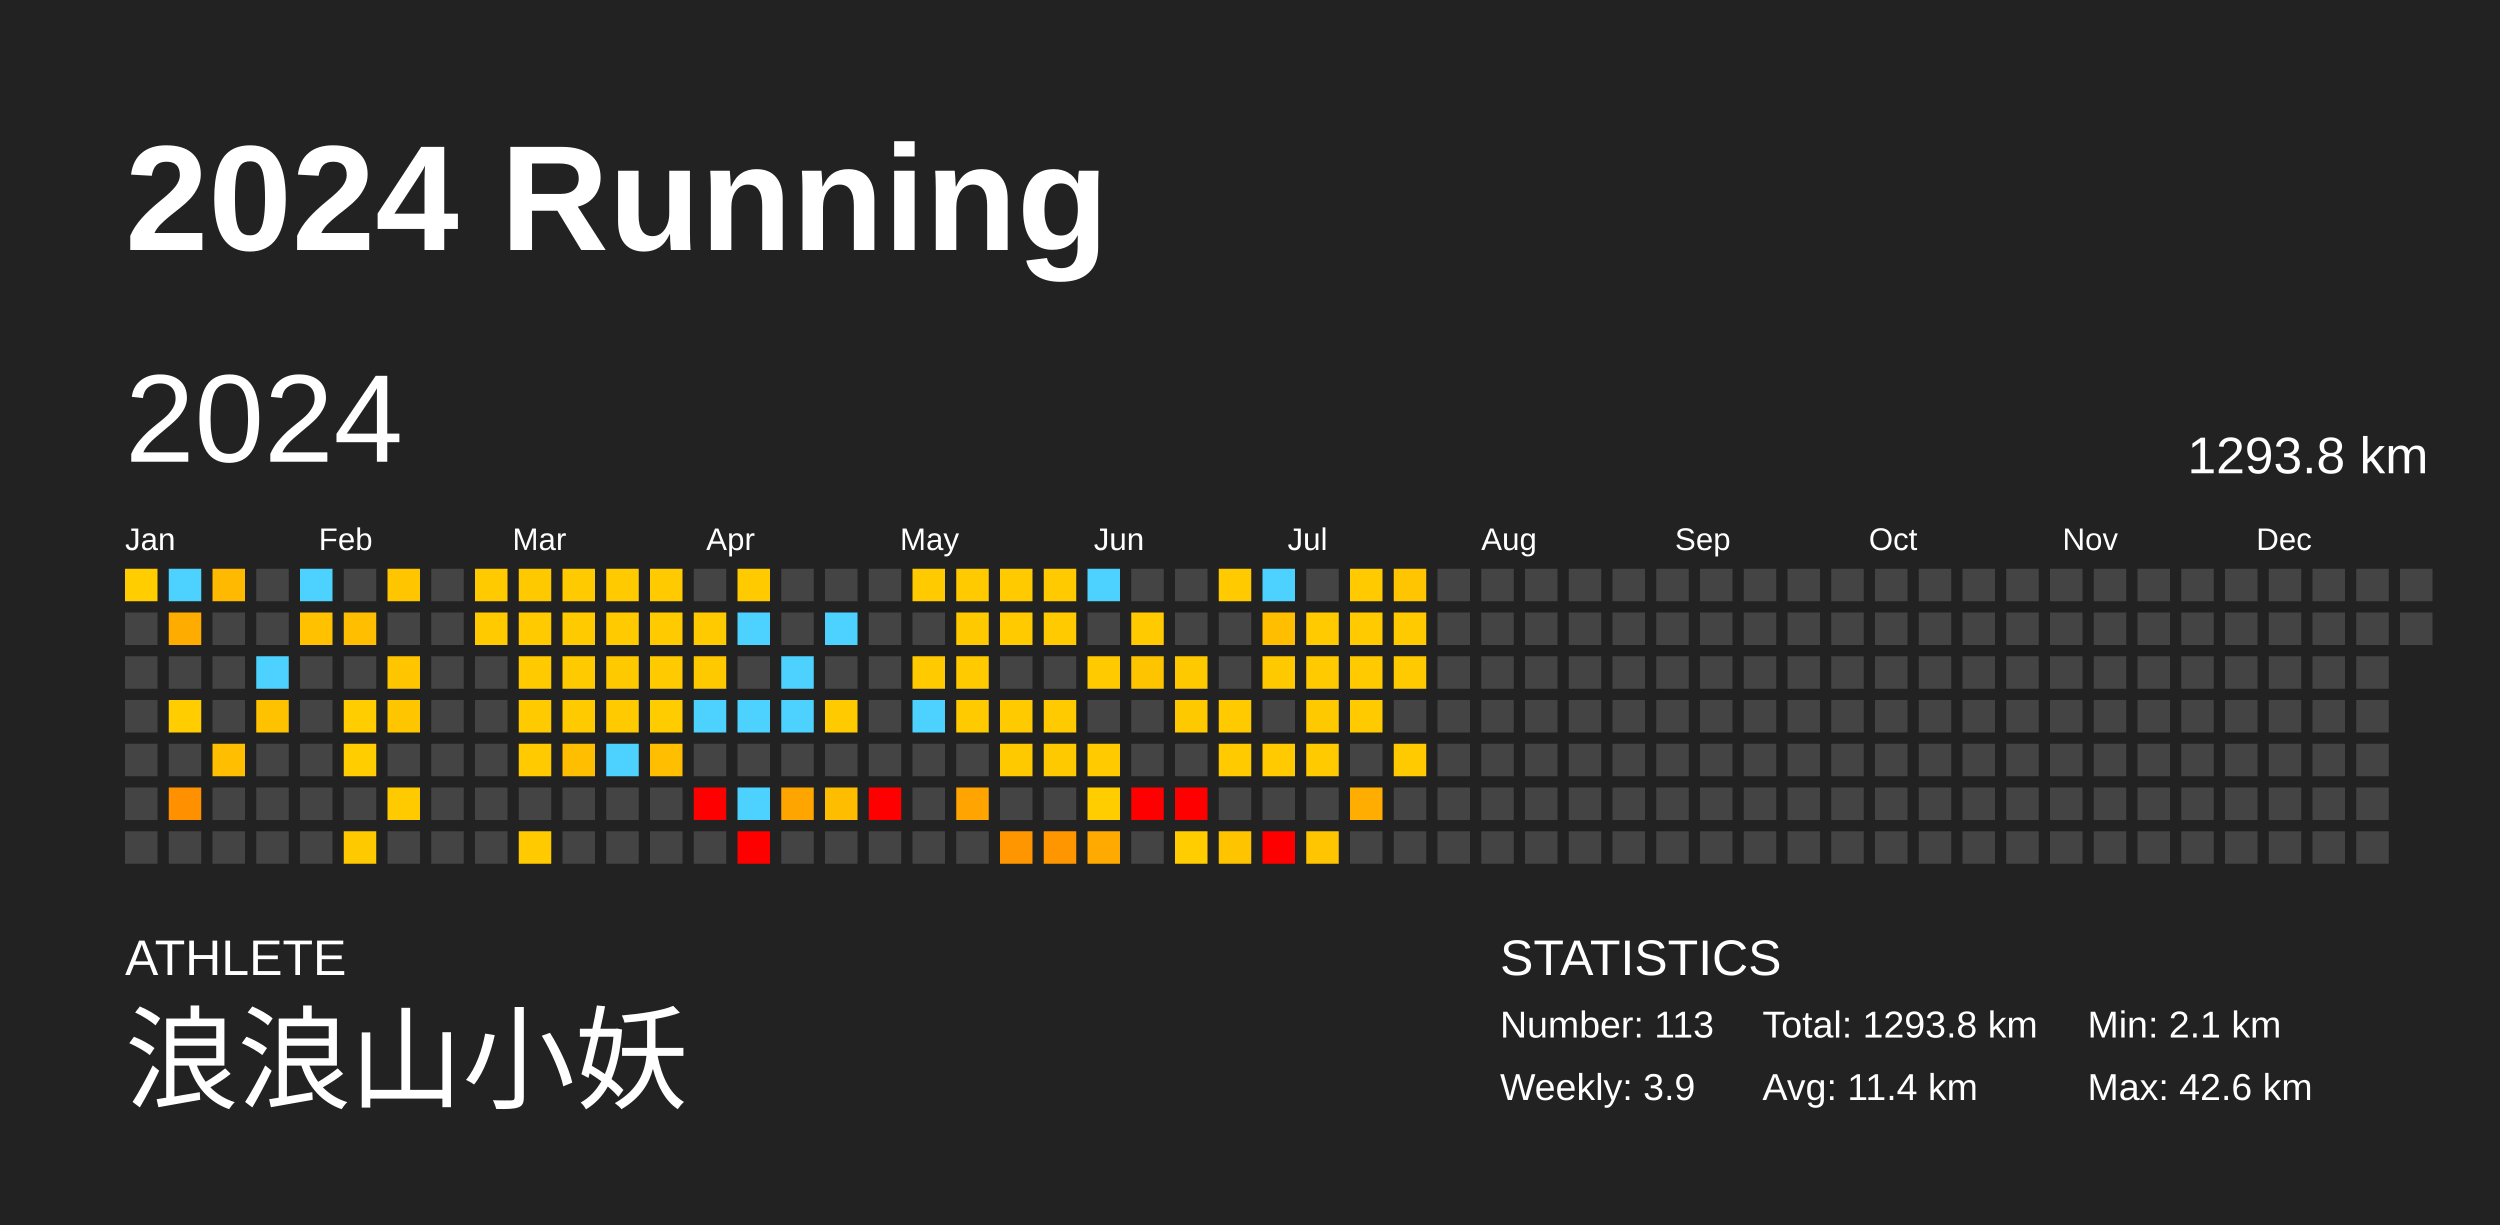
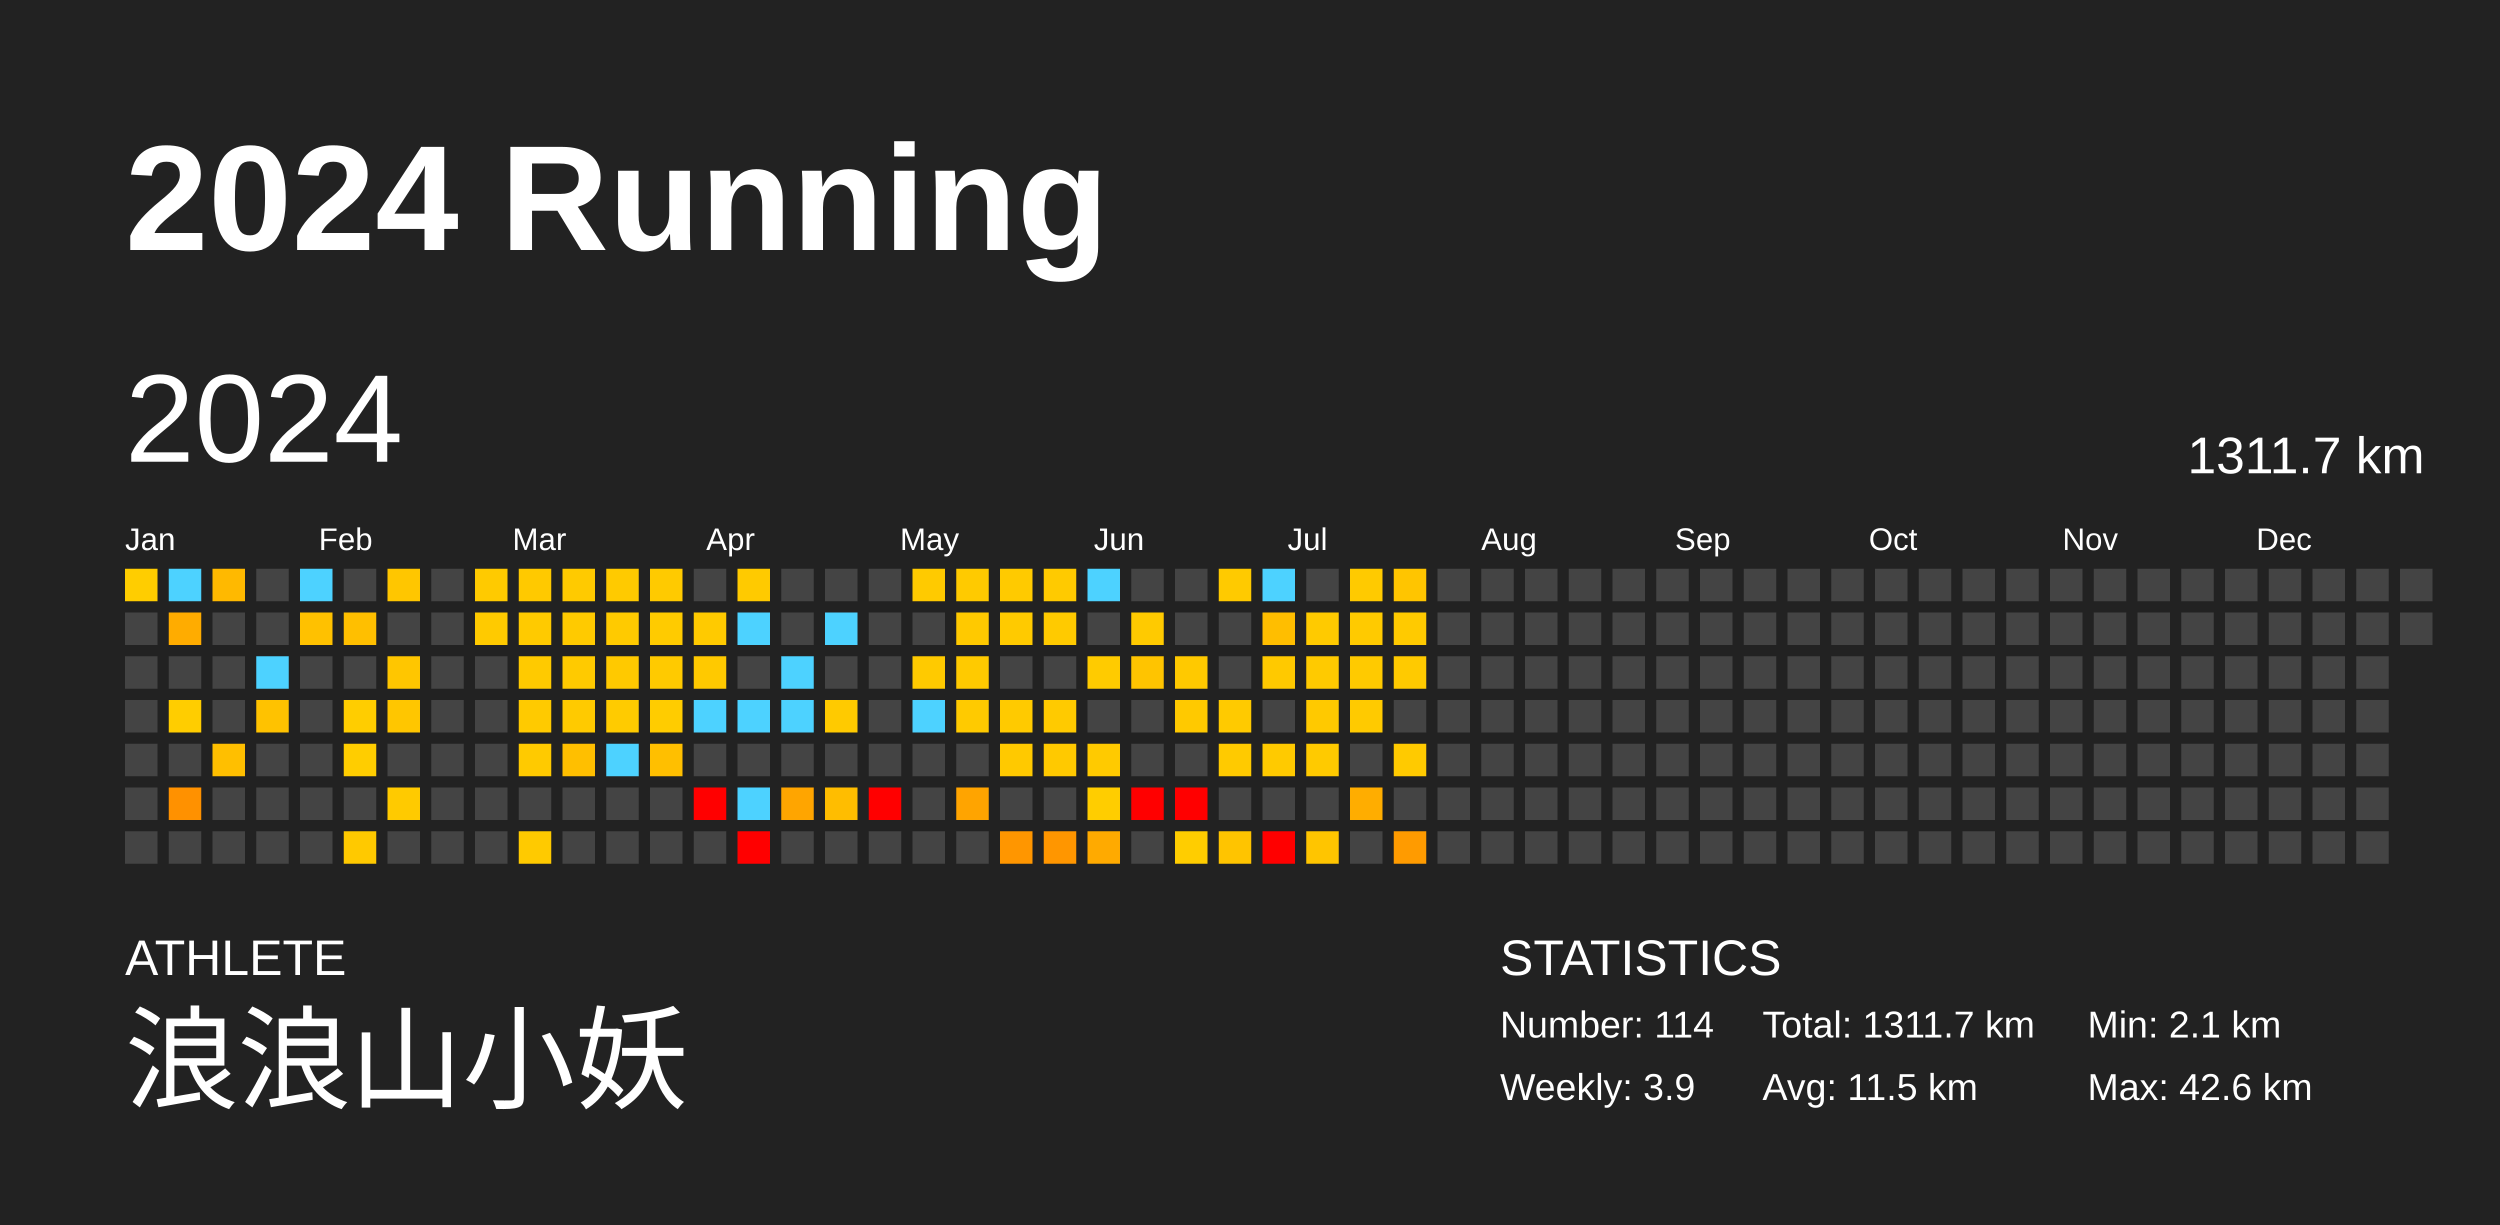
<svg xmlns="http://www.w3.org/2000/svg" baseProfile="full" height="98mm" version="1.1" viewBox="0,0,200,98" width="200mm">
  <defs />
  <rect fill="#222222" height="98" width="200" x="0" y="0" />
  <text fill="#FFFFFF" style="font-size:12px; font-family:Arial; font-weight:bold;" x="10" y="20">2024 Running</text>
  <text fill="#FFFFFF" style="font-size:4px; font-family:Arial" x="10" y="78">ATHLETE</text>
  <text fill="#FFFFFF" style="font-size:9px; font-family:Arial" x="10" y="88">浪浪山小妖</text>
  <text fill="#FFFFFF" style="font-size:4px; font-family:Arial" x="120" y="78">STATISTICS</text>
-   <text fill="#FFFFFF" style="font-size:3px; font-family:Arial" x="120" y="83">Number: 113</text>
+   <text fill="#FFFFFF" style="font-size:3px; font-family:Arial" x="120" y="83">Number: 114</text>
  <text fill="#FFFFFF" style="font-size:3px; font-family:Arial" x="120" y="88">Weekly: 3.9</text>
-   <text fill="#FFFFFF" style="font-size:3px; font-family:Arial" x="141" y="83">Total: 1293.8 km</text>
-   <text fill="#FFFFFF" style="font-size:3px; font-family:Arial" x="141" y="88">Avg: 11.4 km</text>
+   <text fill="#FFFFFF" style="font-size:3px; font-family:Arial" x="141" y="83">Total: 1311.7 km</text>
+   <text fill="#FFFFFF" style="font-size:3px; font-family:Arial" x="141" y="88">Avg: 11.5 km</text>
  <text fill="#FFFFFF" style="font-size:3px; font-family:Arial" x="167" y="83">Min: 2.1 km</text>
  <text fill="#FFFFFF" style="font-size:3px; font-family:Arial" x="167" y="88">Max: 42.6 km</text>
  <text dominant-baseline="hanging" fill="#FFFFFF" style="font-size:10.0px; font-family:Arial;" x="10" y="30">2024</text>
-   <text dominant-baseline="hanging" fill="#FFFFFF" style="font-size:4.125px; font-family:Arial;" x="175" y="35">1293.8 km</text>
+   <text dominant-baseline="hanging" fill="#FFFFFF" style="font-size:4.125px; font-family:Arial;" x="175" y="35">1311.7 km</text>
  <text fill="#FFFFFF" style="font-size:2.5px; font-family:Arial" x="10.0" y="44">Jan</text>
  <text fill="#FFFFFF" style="font-size:2.5px; font-family:Arial" x="25.5" y="44">Feb</text>
  <text fill="#FFFFFF" style="font-size:2.5px; font-family:Arial" x="41.0" y="44">Mar</text>
  <text fill="#FFFFFF" style="font-size:2.5px; font-family:Arial" x="56.5" y="44">Apr</text>
  <text fill="#FFFFFF" style="font-size:2.5px; font-family:Arial" x="72.0" y="44">May</text>
  <text fill="#FFFFFF" style="font-size:2.5px; font-family:Arial" x="87.5" y="44">Jun</text>
  <text fill="#FFFFFF" style="font-size:2.5px; font-family:Arial" x="103.0" y="44">Jul</text>
  <text fill="#FFFFFF" style="font-size:2.5px; font-family:Arial" x="118.5" y="44">Aug</text>
  <text fill="#FFFFFF" style="font-size:2.5px; font-family:Arial" x="134.0" y="44">Sep</text>
  <text fill="#FFFFFF" style="font-size:2.5px; font-family:Arial" x="149.5" y="44">Oct</text>
  <text fill="#FFFFFF" style="font-size:2.5px; font-family:Arial" x="165.0" y="44">Nov</text>
  <text fill="#FFFFFF" style="font-size:2.5px; font-family:Arial" x="180.5" y="44">Dec</text>
  <rect fill="#ffcd00" height="2.6" width="2.6" x="10.0" y="45.5" />
  <rect fill="#444444" height="2.6" width="2.6" x="10.0" y="49.0" />
  <rect fill="#444444" height="2.6" width="2.6" x="10.0" y="52.5" />
  <rect fill="#444444" height="2.6" width="2.6" x="10.0" y="56.0" />
  <rect fill="#444444" height="2.6" width="2.6" x="10.0" y="59.5" />
  <rect fill="#444444" height="2.6" width="2.6" x="10.0" y="63.0" />
  <rect fill="#444444" height="2.6" width="2.6" x="10.0" y="66.5" />
  <rect fill="#4dd2ff" height="2.6" width="2.6" x="13.5" y="45.5" />
  <rect fill="#ffac00" height="2.6" width="2.6" x="13.5" y="49.0" />
  <rect fill="#444444" height="2.6" width="2.6" x="13.5" y="52.5" />
  <rect fill="#ffcd00" height="2.6" width="2.6" x="13.5" y="56.0" />
  <rect fill="#444444" height="2.6" width="2.6" x="13.5" y="59.5" />
  <rect fill="#ff9100" height="2.6" width="2.6" x="13.5" y="63.0" />
  <rect fill="#444444" height="2.6" width="2.6" x="13.5" y="66.5" />
  <rect fill="#ffb900" height="2.6" width="2.6" x="17.0" y="45.5" />
  <rect fill="#444444" height="2.6" width="2.6" x="17.0" y="49.0" />
  <rect fill="#444444" height="2.6" width="2.6" x="17.0" y="52.5" />
  <rect fill="#444444" height="2.6" width="2.6" x="17.0" y="56.0" />
  <rect fill="#ffbf00" height="2.6" width="2.6" x="17.0" y="59.5" />
  <rect fill="#444444" height="2.6" width="2.6" x="17.0" y="63.0" />
  <rect fill="#444444" height="2.6" width="2.6" x="17.0" y="66.5" />
  <rect fill="#444444" height="2.6" width="2.6" x="20.5" y="45.5" />
  <rect fill="#444444" height="2.6" width="2.6" x="20.5" y="49.0" />
  <rect fill="#4dd2ff" height="2.6" width="2.6" x="20.5" y="52.5" />
  <rect fill="#ffc200" height="2.6" width="2.6" x="20.5" y="56.0" />
  <rect fill="#444444" height="2.6" width="2.6" x="20.5" y="59.5" />
  <rect fill="#444444" height="2.6" width="2.6" x="20.5" y="63.0" />
  <rect fill="#444444" height="2.6" width="2.6" x="20.5" y="66.5" />
  <rect fill="#4dd2ff" height="2.6" width="2.6" x="24.0" y="45.5" />
  <rect fill="#ffc100" height="2.6" width="2.6" x="24.0" y="49.0" />
  <rect fill="#444444" height="2.6" width="2.6" x="24.0" y="52.5" />
  <rect fill="#444444" height="2.6" width="2.6" x="24.0" y="56.0" />
  <rect fill="#444444" height="2.6" width="2.6" x="24.0" y="59.5" />
  <rect fill="#444444" height="2.6" width="2.6" x="24.0" y="63.0" />
  <rect fill="#444444" height="2.6" width="2.6" x="24.0" y="66.5" />
  <rect fill="#444444" height="2.6" width="2.6" x="27.5" y="45.5" />
  <rect fill="#ffbf00" height="2.6" width="2.6" x="27.5" y="49.0" />
  <rect fill="#444444" height="2.6" width="2.6" x="27.5" y="52.5" />
  <rect fill="#ffcd00" height="2.6" width="2.6" x="27.5" y="56.0" />
  <rect fill="#ffcd00" height="2.6" width="2.6" x="27.5" y="59.5" />
  <rect fill="#444444" height="2.6" width="2.6" x="27.5" y="63.0" />
  <rect fill="#ffc900" height="2.6" width="2.6" x="27.5" y="66.5" />
  <rect fill="#ffc600" height="2.6" width="2.6" x="31.0" y="45.5" />
  <rect fill="#444444" height="2.6" width="2.6" x="31.0" y="49.0" />
  <rect fill="#ffc600" height="2.6" width="2.6" x="31.0" y="52.5" />
  <rect fill="#ffc600" height="2.6" width="2.6" x="31.0" y="56.0" />
  <rect fill="#444444" height="2.6" width="2.6" x="31.0" y="59.5" />
  <rect fill="#ffca00" height="2.6" width="2.6" x="31.0" y="63.0" />
  <rect fill="#444444" height="2.6" width="2.6" x="31.0" y="66.5" />
  <rect fill="#444444" height="2.6" width="2.6" x="34.5" y="45.5" />
  <rect fill="#444444" height="2.6" width="2.6" x="34.5" y="49.0" />
  <rect fill="#444444" height="2.6" width="2.6" x="34.5" y="52.5" />
  <rect fill="#444444" height="2.6" width="2.6" x="34.5" y="56.0" />
  <rect fill="#444444" height="2.6" width="2.6" x="34.5" y="59.5" />
  <rect fill="#444444" height="2.6" width="2.6" x="34.5" y="63.0" />
  <rect fill="#444444" height="2.6" width="2.6" x="34.5" y="66.5" />
  <rect fill="#ffca00" height="2.6" width="2.6" x="38.0" y="45.5" />
  <rect fill="#ffca00" height="2.6" width="2.6" x="38.0" y="49.0" />
  <rect fill="#444444" height="2.6" width="2.6" x="38.0" y="52.5" />
  <rect fill="#444444" height="2.6" width="2.6" x="38.0" y="56.0" />
  <rect fill="#444444" height="2.6" width="2.6" x="38.0" y="59.5" />
  <rect fill="#444444" height="2.6" width="2.6" x="38.0" y="63.0" />
  <rect fill="#444444" height="2.6" width="2.6" x="38.0" y="66.5" />
  <rect fill="#ffc900" height="2.6" width="2.6" x="41.5" y="45.5" />
  <rect fill="#ffca00" height="2.6" width="2.6" x="41.5" y="49.0" />
  <rect fill="#ffca00" height="2.6" width="2.6" x="41.5" y="52.5" />
  <rect fill="#ffca00" height="2.6" width="2.6" x="41.5" y="56.0" />
  <rect fill="#ffca00" height="2.6" width="2.6" x="41.5" y="59.5" />
  <rect fill="#444444" height="2.6" width="2.6" x="41.5" y="63.0" />
  <rect fill="#ffca00" height="2.6" width="2.6" x="41.5" y="66.5" />
  <rect fill="#ffca00" height="2.6" width="2.6" x="45.0" y="45.5" />
  <rect fill="#ffca00" height="2.6" width="2.6" x="45.0" y="49.0" />
  <rect fill="#ffca00" height="2.6" width="2.6" x="45.0" y="52.5" />
  <rect fill="#ffca00" height="2.6" width="2.6" x="45.0" y="56.0" />
  <rect fill="#ffbf00" height="2.6" width="2.6" x="45.0" y="59.5" />
  <rect fill="#444444" height="2.6" width="2.6" x="45.0" y="63.0" />
  <rect fill="#444444" height="2.6" width="2.6" x="45.0" y="66.5" />
  <rect fill="#ffca00" height="2.6" width="2.6" x="48.5" y="45.5" />
  <rect fill="#ffca00" height="2.6" width="2.6" x="48.5" y="49.0" />
  <rect fill="#ffc900" height="2.6" width="2.6" x="48.5" y="52.5" />
  <rect fill="#ffcb00" height="2.6" width="2.6" x="48.5" y="56.0" />
  <rect fill="#4dd2ff" height="2.6" width="2.6" x="48.5" y="59.5" />
  <rect fill="#444444" height="2.6" width="2.6" x="48.5" y="63.0" />
  <rect fill="#444444" height="2.6" width="2.6" x="48.5" y="66.5" />
  <rect fill="#ffca00" height="2.6" width="2.6" x="52.0" y="45.5" />
  <rect fill="#ffcb00" height="2.6" width="2.6" x="52.0" y="49.0" />
  <rect fill="#ffca00" height="2.6" width="2.6" x="52.0" y="52.5" />
  <rect fill="#ffcc00" height="2.6" width="2.6" x="52.0" y="56.0" />
  <rect fill="#ffbf00" height="2.6" width="2.6" x="52.0" y="59.5" />
  <rect fill="#444444" height="2.6" width="2.6" x="52.0" y="63.0" />
  <rect fill="#444444" height="2.6" width="2.6" x="52.0" y="66.5" />
  <rect fill="#444444" height="2.6" width="2.6" x="55.5" y="45.5" />
  <rect fill="#ffca00" height="2.6" width="2.6" x="55.5" y="49.0" />
  <rect fill="#ffc900" height="2.6" width="2.6" x="55.5" y="52.5" />
  <rect fill="#4dd2ff" height="2.6" width="2.6" x="55.5" y="56.0" />
  <rect fill="#444444" height="2.6" width="2.6" x="55.5" y="59.5" />
  <rect fill="red" height="2.6" width="2.6" x="55.5" y="63.0" />
  <rect fill="#444444" height="2.6" width="2.6" x="55.5" y="66.5" />
  <rect fill="#ffca00" height="2.6" width="2.6" x="59.0" y="45.5" />
  <rect fill="#4dd2ff" height="2.6" width="2.6" x="59.0" y="49.0" />
  <rect fill="#444444" height="2.6" width="2.6" x="59.0" y="52.5" />
  <rect fill="#4dd2ff" height="2.6" width="2.6" x="59.0" y="56.0" />
  <rect fill="#444444" height="2.6" width="2.6" x="59.0" y="59.5" />
  <rect fill="#4dd2ff" height="2.6" width="2.6" x="59.0" y="63.0" />
  <rect fill="red" height="2.6" width="2.6" x="59.0" y="66.5" />
  <rect fill="#444444" height="2.6" width="2.6" x="62.5" y="45.5" />
  <rect fill="#444444" height="2.6" width="2.6" x="62.5" y="49.0" />
  <rect fill="#4dd2ff" height="2.6" width="2.6" x="62.5" y="52.5" />
  <rect fill="#4dd2ff" height="2.6" width="2.6" x="62.5" y="56.0" />
  <rect fill="#444444" height="2.6" width="2.6" x="62.5" y="59.5" />
  <rect fill="#ffa500" height="2.6" width="2.6" x="62.5" y="63.0" />
  <rect fill="#444444" height="2.6" width="2.6" x="62.5" y="66.5" />
  <rect fill="#444444" height="2.6" width="2.6" x="66.0" y="45.5" />
  <rect fill="#4dd2ff" height="2.6" width="2.6" x="66.0" y="49.0" />
  <rect fill="#444444" height="2.6" width="2.6" x="66.0" y="52.5" />
  <rect fill="#ffca00" height="2.6" width="2.6" x="66.0" y="56.0" />
  <rect fill="#444444" height="2.6" width="2.6" x="66.0" y="59.5" />
  <rect fill="#ffbd00" height="2.6" width="2.6" x="66.0" y="63.0" />
  <rect fill="#444444" height="2.6" width="2.6" x="66.0" y="66.5" />
  <rect fill="#444444" height="2.6" width="2.6" x="69.5" y="45.5" />
  <rect fill="#444444" height="2.6" width="2.6" x="69.5" y="49.0" />
  <rect fill="#444444" height="2.6" width="2.6" x="69.5" y="52.5" />
  <rect fill="#444444" height="2.6" width="2.6" x="69.5" y="56.0" />
  <rect fill="#444444" height="2.6" width="2.6" x="69.5" y="59.5" />
  <rect fill="red" height="2.6" width="2.6" x="69.5" y="63.0" />
  <rect fill="#444444" height="2.6" width="2.6" x="69.5" y="66.5" />
  <rect fill="#ffca00" height="2.6" width="2.6" x="73.0" y="45.5" />
  <rect fill="#444444" height="2.6" width="2.6" x="73.0" y="49.0" />
  <rect fill="#ffca00" height="2.6" width="2.6" x="73.0" y="52.5" />
  <rect fill="#4dd2ff" height="2.6" width="2.6" x="73.0" y="56.0" />
  <rect fill="#444444" height="2.6" width="2.6" x="73.0" y="59.5" />
  <rect fill="#444444" height="2.6" width="2.6" x="73.0" y="63.0" />
  <rect fill="#444444" height="2.6" width="2.6" x="73.0" y="66.5" />
  <rect fill="#ffca00" height="2.6" width="2.6" x="76.5" y="45.5" />
  <rect fill="#ffc900" height="2.6" width="2.6" x="76.5" y="49.0" />
  <rect fill="#ffca00" height="2.6" width="2.6" x="76.5" y="52.5" />
  <rect fill="#ffca00" height="2.6" width="2.6" x="76.5" y="56.0" />
  <rect fill="#444444" height="2.6" width="2.6" x="76.5" y="59.5" />
  <rect fill="#ffa400" height="2.6" width="2.6" x="76.5" y="63.0" />
  <rect fill="#444444" height="2.6" width="2.6" x="76.5" y="66.5" />
  <rect fill="#ffca00" height="2.6" width="2.6" x="80.0" y="45.5" />
  <rect fill="#ffca00" height="2.6" width="2.6" x="80.0" y="49.0" />
  <rect fill="#444444" height="2.6" width="2.6" x="80.0" y="52.5" />
  <rect fill="#ffca00" height="2.6" width="2.6" x="80.0" y="56.0" />
  <rect fill="#ffc900" height="2.6" width="2.6" x="80.0" y="59.5" />
  <rect fill="#444444" height="2.6" width="2.6" x="80.0" y="63.0" />
  <rect fill="#ff9600" height="2.6" width="2.6" x="80.0" y="66.5" />
  <rect fill="#ffca00" height="2.6" width="2.6" x="83.5" y="45.5" />
  <rect fill="#ffca00" height="2.6" width="2.6" x="83.5" y="49.0" />
  <rect fill="#444444" height="2.6" width="2.6" x="83.5" y="52.5" />
  <rect fill="#ffca00" height="2.6" width="2.6" x="83.5" y="56.0" />
  <rect fill="#ffc900" height="2.6" width="2.6" x="83.5" y="59.5" />
  <rect fill="#444444" height="2.6" width="2.6" x="83.5" y="63.0" />
  <rect fill="#ff9600" height="2.6" width="2.6" x="83.5" y="66.5" />
  <rect fill="#4dd2ff" height="2.6" width="2.6" x="87.0" y="45.5" />
  <rect fill="#444444" height="2.6" width="2.6" x="87.0" y="49.0" />
  <rect fill="#ffcb00" height="2.6" width="2.6" x="87.0" y="52.5" />
  <rect fill="#444444" height="2.6" width="2.6" x="87.0" y="56.0" />
  <rect fill="#ffca00" height="2.6" width="2.6" x="87.0" y="59.5" />
  <rect fill="#ffcd00" height="2.6" width="2.6" x="87.0" y="63.0" />
  <rect fill="#ffaa00" height="2.6" width="2.6" x="87.0" y="66.5" />
  <rect fill="#444444" height="2.6" width="2.6" x="90.5" y="45.5" />
  <rect fill="#ffca00" height="2.6" width="2.6" x="90.5" y="49.0" />
  <rect fill="#ffc400" height="2.6" width="2.6" x="90.5" y="52.5" />
  <rect fill="#444444" height="2.6" width="2.6" x="90.5" y="56.0" />
  <rect fill="#444444" height="2.6" width="2.6" x="90.5" y="59.5" />
  <rect fill="red" height="2.6" width="2.6" x="90.5" y="63.0" />
  <rect fill="#444444" height="2.6" width="2.6" x="90.5" y="66.5" />
  <rect fill="#444444" height="2.6" width="2.6" x="94.0" y="45.5" />
  <rect fill="#444444" height="2.6" width="2.6" x="94.0" y="49.0" />
  <rect fill="#ffc900" height="2.6" width="2.6" x="94.0" y="52.5" />
  <rect fill="#ffc900" height="2.6" width="2.6" x="94.0" y="56.0" />
  <rect fill="#444444" height="2.6" width="2.6" x="94.0" y="59.5" />
  <rect fill="red" height="2.6" width="2.6" x="94.0" y="63.0" />
  <rect fill="#ffcd00" height="2.6" width="2.6" x="94.0" y="66.5" />
  <rect fill="#ffca00" height="2.6" width="2.6" x="97.5" y="45.5" />
  <rect fill="#444444" height="2.6" width="2.6" x="97.5" y="49.0" />
  <rect fill="#444444" height="2.6" width="2.6" x="97.5" y="52.5" />
  <rect fill="#ffca00" height="2.6" width="2.6" x="97.5" y="56.0" />
  <rect fill="#ffca00" height="2.6" width="2.6" x="97.5" y="59.5" />
  <rect fill="#444444" height="2.6" width="2.6" x="97.5" y="63.0" />
  <rect fill="#ffc400" height="2.6" width="2.6" x="97.5" y="66.5" />
  <rect fill="#4dd2ff" height="2.6" width="2.6" x="101.0" y="45.5" />
  <rect fill="#ffbe00" height="2.6" width="2.6" x="101.0" y="49.0" />
  <rect fill="#ffc900" height="2.6" width="2.6" x="101.0" y="52.5" />
  <rect fill="#444444" height="2.6" width="2.6" x="101.0" y="56.0" />
  <rect fill="#ffca00" height="2.6" width="2.6" x="101.0" y="59.5" />
  <rect fill="#444444" height="2.6" width="2.6" x="101.0" y="63.0" />
  <rect fill="red" height="2.6" width="2.6" x="101.0" y="66.5" />
  <rect fill="#444444" height="2.6" width="2.6" x="104.5" y="45.5" />
  <rect fill="#ffca00" height="2.6" width="2.6" x="104.5" y="49.0" />
  <rect fill="#ffca00" height="2.6" width="2.6" x="104.5" y="52.5" />
  <rect fill="#ffc900" height="2.6" width="2.6" x="104.5" y="56.0" />
  <rect fill="#ffca00" height="2.6" width="2.6" x="104.5" y="59.5" />
  <rect fill="#444444" height="2.6" width="2.6" x="104.5" y="63.0" />
  <rect fill="#ffc500" height="2.6" width="2.6" x="104.5" y="66.5" />
  <rect fill="#ffca00" height="2.6" width="2.6" x="108.0" y="45.5" />
  <rect fill="#ffca00" height="2.6" width="2.6" x="108.0" y="49.0" />
  <rect fill="#ffca00" height="2.6" width="2.6" x="108.0" y="52.5" />
  <rect fill="#ffca00" height="2.6" width="2.6" x="108.0" y="56.0" />
  <rect fill="#444444" height="2.6" width="2.6" x="108.0" y="59.5" />
  <rect fill="#ffad00" height="2.6" width="2.6" x="108.0" y="63.0" />
  <rect fill="#444444" height="2.6" width="2.6" x="108.0" y="66.5" />
  <rect fill="#ffc500" height="2.6" width="2.6" x="111.5" y="45.5" />
  <rect fill="#ffca00" height="2.6" width="2.6" x="111.5" y="49.0" />
  <rect fill="#ffca00" height="2.6" width="2.6" x="111.5" y="52.5" />
  <rect fill="#444444" height="2.6" width="2.6" x="111.5" y="56.0" />
  <rect fill="#ffca00" height="2.6" width="2.6" x="111.5" y="59.5" />
  <rect fill="#444444" height="2.6" width="2.6" x="111.5" y="63.0" />
-   <rect fill="#444444" height="2.6" width="2.6" x="111.5" y="66.5" />
+   <rect fill="#ff9b00" height="2.6" width="2.6" x="111.5" y="66.5" />
  <rect fill="#444444" height="2.6" width="2.6" x="115.0" y="45.5" />
  <rect fill="#444444" height="2.6" width="2.6" x="115.0" y="49.0" />
  <rect fill="#444444" height="2.6" width="2.6" x="115.0" y="52.5" />
  <rect fill="#444444" height="2.6" width="2.6" x="115.0" y="56.0" />
  <rect fill="#444444" height="2.6" width="2.6" x="115.0" y="59.5" />
  <rect fill="#444444" height="2.6" width="2.6" x="115.0" y="63.0" />
  <rect fill="#444444" height="2.6" width="2.6" x="115.0" y="66.5" />
  <rect fill="#444444" height="2.6" width="2.6" x="118.5" y="45.5" />
  <rect fill="#444444" height="2.6" width="2.6" x="118.5" y="49.0" />
  <rect fill="#444444" height="2.6" width="2.6" x="118.5" y="52.5" />
  <rect fill="#444444" height="2.6" width="2.6" x="118.5" y="56.0" />
  <rect fill="#444444" height="2.6" width="2.6" x="118.5" y="59.5" />
  <rect fill="#444444" height="2.6" width="2.6" x="118.5" y="63.0" />
  <rect fill="#444444" height="2.6" width="2.6" x="118.5" y="66.5" />
  <rect fill="#444444" height="2.6" width="2.6" x="122.0" y="45.5" />
  <rect fill="#444444" height="2.6" width="2.6" x="122.0" y="49.0" />
  <rect fill="#444444" height="2.6" width="2.6" x="122.0" y="52.5" />
  <rect fill="#444444" height="2.6" width="2.6" x="122.0" y="56.0" />
  <rect fill="#444444" height="2.6" width="2.6" x="122.0" y="59.5" />
  <rect fill="#444444" height="2.6" width="2.6" x="122.0" y="63.0" />
  <rect fill="#444444" height="2.6" width="2.6" x="122.0" y="66.5" />
  <rect fill="#444444" height="2.6" width="2.6" x="125.5" y="45.5" />
  <rect fill="#444444" height="2.6" width="2.6" x="125.5" y="49.0" />
  <rect fill="#444444" height="2.6" width="2.6" x="125.5" y="52.5" />
  <rect fill="#444444" height="2.6" width="2.6" x="125.5" y="56.0" />
  <rect fill="#444444" height="2.6" width="2.6" x="125.5" y="59.5" />
  <rect fill="#444444" height="2.6" width="2.6" x="125.5" y="63.0" />
  <rect fill="#444444" height="2.6" width="2.6" x="125.5" y="66.5" />
  <rect fill="#444444" height="2.6" width="2.6" x="129.0" y="45.5" />
  <rect fill="#444444" height="2.6" width="2.6" x="129.0" y="49.0" />
  <rect fill="#444444" height="2.6" width="2.6" x="129.0" y="52.5" />
  <rect fill="#444444" height="2.6" width="2.6" x="129.0" y="56.0" />
  <rect fill="#444444" height="2.6" width="2.6" x="129.0" y="59.5" />
  <rect fill="#444444" height="2.6" width="2.6" x="129.0" y="63.0" />
  <rect fill="#444444" height="2.6" width="2.6" x="129.0" y="66.5" />
  <rect fill="#444444" height="2.6" width="2.6" x="132.5" y="45.5" />
  <rect fill="#444444" height="2.6" width="2.6" x="132.5" y="49.0" />
  <rect fill="#444444" height="2.6" width="2.6" x="132.5" y="52.5" />
  <rect fill="#444444" height="2.6" width="2.6" x="132.5" y="56.0" />
  <rect fill="#444444" height="2.6" width="2.6" x="132.5" y="59.5" />
  <rect fill="#444444" height="2.6" width="2.6" x="132.5" y="63.0" />
  <rect fill="#444444" height="2.6" width="2.6" x="132.5" y="66.5" />
  <rect fill="#444444" height="2.6" width="2.6" x="136.0" y="45.5" />
  <rect fill="#444444" height="2.6" width="2.6" x="136.0" y="49.0" />
  <rect fill="#444444" height="2.6" width="2.6" x="136.0" y="52.5" />
  <rect fill="#444444" height="2.6" width="2.6" x="136.0" y="56.0" />
  <rect fill="#444444" height="2.6" width="2.6" x="136.0" y="59.5" />
  <rect fill="#444444" height="2.6" width="2.6" x="136.0" y="63.0" />
  <rect fill="#444444" height="2.6" width="2.6" x="136.0" y="66.5" />
  <rect fill="#444444" height="2.6" width="2.6" x="139.5" y="45.5" />
  <rect fill="#444444" height="2.6" width="2.6" x="139.5" y="49.0" />
  <rect fill="#444444" height="2.6" width="2.6" x="139.5" y="52.5" />
  <rect fill="#444444" height="2.6" width="2.6" x="139.5" y="56.0" />
  <rect fill="#444444" height="2.6" width="2.6" x="139.5" y="59.5" />
  <rect fill="#444444" height="2.6" width="2.6" x="139.5" y="63.0" />
  <rect fill="#444444" height="2.6" width="2.6" x="139.5" y="66.5" />
  <rect fill="#444444" height="2.6" width="2.6" x="143.0" y="45.5" />
  <rect fill="#444444" height="2.6" width="2.6" x="143.0" y="49.0" />
  <rect fill="#444444" height="2.6" width="2.6" x="143.0" y="52.5" />
  <rect fill="#444444" height="2.6" width="2.6" x="143.0" y="56.0" />
  <rect fill="#444444" height="2.6" width="2.6" x="143.0" y="59.5" />
  <rect fill="#444444" height="2.6" width="2.6" x="143.0" y="63.0" />
  <rect fill="#444444" height="2.6" width="2.6" x="143.0" y="66.5" />
  <rect fill="#444444" height="2.6" width="2.6" x="146.5" y="45.5" />
  <rect fill="#444444" height="2.6" width="2.6" x="146.5" y="49.0" />
  <rect fill="#444444" height="2.6" width="2.6" x="146.5" y="52.5" />
  <rect fill="#444444" height="2.6" width="2.6" x="146.5" y="56.0" />
  <rect fill="#444444" height="2.6" width="2.6" x="146.5" y="59.5" />
  <rect fill="#444444" height="2.6" width="2.6" x="146.5" y="63.0" />
  <rect fill="#444444" height="2.6" width="2.6" x="146.5" y="66.5" />
  <rect fill="#444444" height="2.6" width="2.6" x="150.0" y="45.5" />
  <rect fill="#444444" height="2.6" width="2.6" x="150.0" y="49.0" />
  <rect fill="#444444" height="2.6" width="2.6" x="150.0" y="52.5" />
  <rect fill="#444444" height="2.6" width="2.6" x="150.0" y="56.0" />
  <rect fill="#444444" height="2.6" width="2.6" x="150.0" y="59.5" />
  <rect fill="#444444" height="2.6" width="2.6" x="150.0" y="63.0" />
  <rect fill="#444444" height="2.6" width="2.6" x="150.0" y="66.5" />
  <rect fill="#444444" height="2.6" width="2.6" x="153.5" y="45.5" />
  <rect fill="#444444" height="2.6" width="2.6" x="153.5" y="49.0" />
  <rect fill="#444444" height="2.6" width="2.6" x="153.5" y="52.5" />
  <rect fill="#444444" height="2.6" width="2.6" x="153.5" y="56.0" />
  <rect fill="#444444" height="2.6" width="2.6" x="153.5" y="59.5" />
  <rect fill="#444444" height="2.6" width="2.6" x="153.5" y="63.0" />
  <rect fill="#444444" height="2.6" width="2.6" x="153.5" y="66.5" />
  <rect fill="#444444" height="2.6" width="2.6" x="157.0" y="45.5" />
  <rect fill="#444444" height="2.6" width="2.6" x="157.0" y="49.0" />
  <rect fill="#444444" height="2.6" width="2.6" x="157.0" y="52.5" />
  <rect fill="#444444" height="2.6" width="2.6" x="157.0" y="56.0" />
  <rect fill="#444444" height="2.6" width="2.6" x="157.0" y="59.5" />
  <rect fill="#444444" height="2.6" width="2.6" x="157.0" y="63.0" />
  <rect fill="#444444" height="2.6" width="2.6" x="157.0" y="66.5" />
  <rect fill="#444444" height="2.6" width="2.6" x="160.5" y="45.5" />
  <rect fill="#444444" height="2.6" width="2.6" x="160.5" y="49.0" />
  <rect fill="#444444" height="2.6" width="2.6" x="160.5" y="52.5" />
  <rect fill="#444444" height="2.6" width="2.6" x="160.5" y="56.0" />
  <rect fill="#444444" height="2.6" width="2.6" x="160.5" y="59.5" />
  <rect fill="#444444" height="2.6" width="2.6" x="160.5" y="63.0" />
  <rect fill="#444444" height="2.6" width="2.6" x="160.5" y="66.5" />
  <rect fill="#444444" height="2.6" width="2.6" x="164.0" y="45.5" />
  <rect fill="#444444" height="2.6" width="2.6" x="164.0" y="49.0" />
  <rect fill="#444444" height="2.6" width="2.6" x="164.0" y="52.5" />
  <rect fill="#444444" height="2.6" width="2.6" x="164.0" y="56.0" />
  <rect fill="#444444" height="2.6" width="2.6" x="164.0" y="59.5" />
  <rect fill="#444444" height="2.6" width="2.6" x="164.0" y="63.0" />
  <rect fill="#444444" height="2.6" width="2.6" x="164.0" y="66.5" />
  <rect fill="#444444" height="2.6" width="2.6" x="167.5" y="45.5" />
  <rect fill="#444444" height="2.6" width="2.6" x="167.5" y="49.0" />
  <rect fill="#444444" height="2.6" width="2.6" x="167.5" y="52.5" />
  <rect fill="#444444" height="2.6" width="2.6" x="167.5" y="56.0" />
  <rect fill="#444444" height="2.6" width="2.6" x="167.5" y="59.5" />
  <rect fill="#444444" height="2.6" width="2.6" x="167.5" y="63.0" />
  <rect fill="#444444" height="2.6" width="2.6" x="167.5" y="66.5" />
  <rect fill="#444444" height="2.6" width="2.6" x="171.0" y="45.5" />
  <rect fill="#444444" height="2.6" width="2.6" x="171.0" y="49.0" />
  <rect fill="#444444" height="2.6" width="2.6" x="171.0" y="52.5" />
  <rect fill="#444444" height="2.6" width="2.6" x="171.0" y="56.0" />
  <rect fill="#444444" height="2.6" width="2.6" x="171.0" y="59.5" />
  <rect fill="#444444" height="2.6" width="2.6" x="171.0" y="63.0" />
  <rect fill="#444444" height="2.6" width="2.6" x="171.0" y="66.5" />
  <rect fill="#444444" height="2.6" width="2.6" x="174.5" y="45.5" />
  <rect fill="#444444" height="2.6" width="2.6" x="174.5" y="49.0" />
  <rect fill="#444444" height="2.6" width="2.6" x="174.5" y="52.5" />
  <rect fill="#444444" height="2.6" width="2.6" x="174.5" y="56.0" />
  <rect fill="#444444" height="2.6" width="2.6" x="174.5" y="59.5" />
  <rect fill="#444444" height="2.6" width="2.6" x="174.5" y="63.0" />
  <rect fill="#444444" height="2.6" width="2.6" x="174.5" y="66.5" />
  <rect fill="#444444" height="2.6" width="2.6" x="178.0" y="45.5" />
  <rect fill="#444444" height="2.6" width="2.6" x="178.0" y="49.0" />
  <rect fill="#444444" height="2.6" width="2.6" x="178.0" y="52.5" />
  <rect fill="#444444" height="2.6" width="2.6" x="178.0" y="56.0" />
  <rect fill="#444444" height="2.6" width="2.6" x="178.0" y="59.5" />
  <rect fill="#444444" height="2.6" width="2.6" x="178.0" y="63.0" />
  <rect fill="#444444" height="2.6" width="2.6" x="178.0" y="66.5" />
  <rect fill="#444444" height="2.6" width="2.6" x="181.5" y="45.5" />
  <rect fill="#444444" height="2.6" width="2.6" x="181.5" y="49.0" />
  <rect fill="#444444" height="2.6" width="2.6" x="181.5" y="52.5" />
  <rect fill="#444444" height="2.6" width="2.6" x="181.5" y="56.0" />
  <rect fill="#444444" height="2.6" width="2.6" x="181.5" y="59.5" />
  <rect fill="#444444" height="2.6" width="2.6" x="181.5" y="63.0" />
  <rect fill="#444444" height="2.6" width="2.6" x="181.5" y="66.5" />
  <rect fill="#444444" height="2.6" width="2.6" x="185.0" y="45.5" />
  <rect fill="#444444" height="2.6" width="2.6" x="185.0" y="49.0" />
  <rect fill="#444444" height="2.6" width="2.6" x="185.0" y="52.5" />
  <rect fill="#444444" height="2.6" width="2.6" x="185.0" y="56.0" />
  <rect fill="#444444" height="2.6" width="2.6" x="185.0" y="59.5" />
  <rect fill="#444444" height="2.6" width="2.6" x="185.0" y="63.0" />
  <rect fill="#444444" height="2.6" width="2.6" x="185.0" y="66.5" />
  <rect fill="#444444" height="2.6" width="2.6" x="188.5" y="45.5" />
  <rect fill="#444444" height="2.6" width="2.6" x="188.5" y="49.0" />
  <rect fill="#444444" height="2.6" width="2.6" x="188.5" y="52.5" />
  <rect fill="#444444" height="2.6" width="2.6" x="188.5" y="56.0" />
  <rect fill="#444444" height="2.6" width="2.6" x="188.5" y="59.5" />
  <rect fill="#444444" height="2.6" width="2.6" x="188.5" y="63.0" />
  <rect fill="#444444" height="2.6" width="2.6" x="188.5" y="66.5" />
  <rect fill="#444444" height="2.6" width="2.6" x="192.0" y="45.5" />
  <rect fill="#444444" height="2.6" width="2.6" x="192.0" y="49.0" />
</svg>
